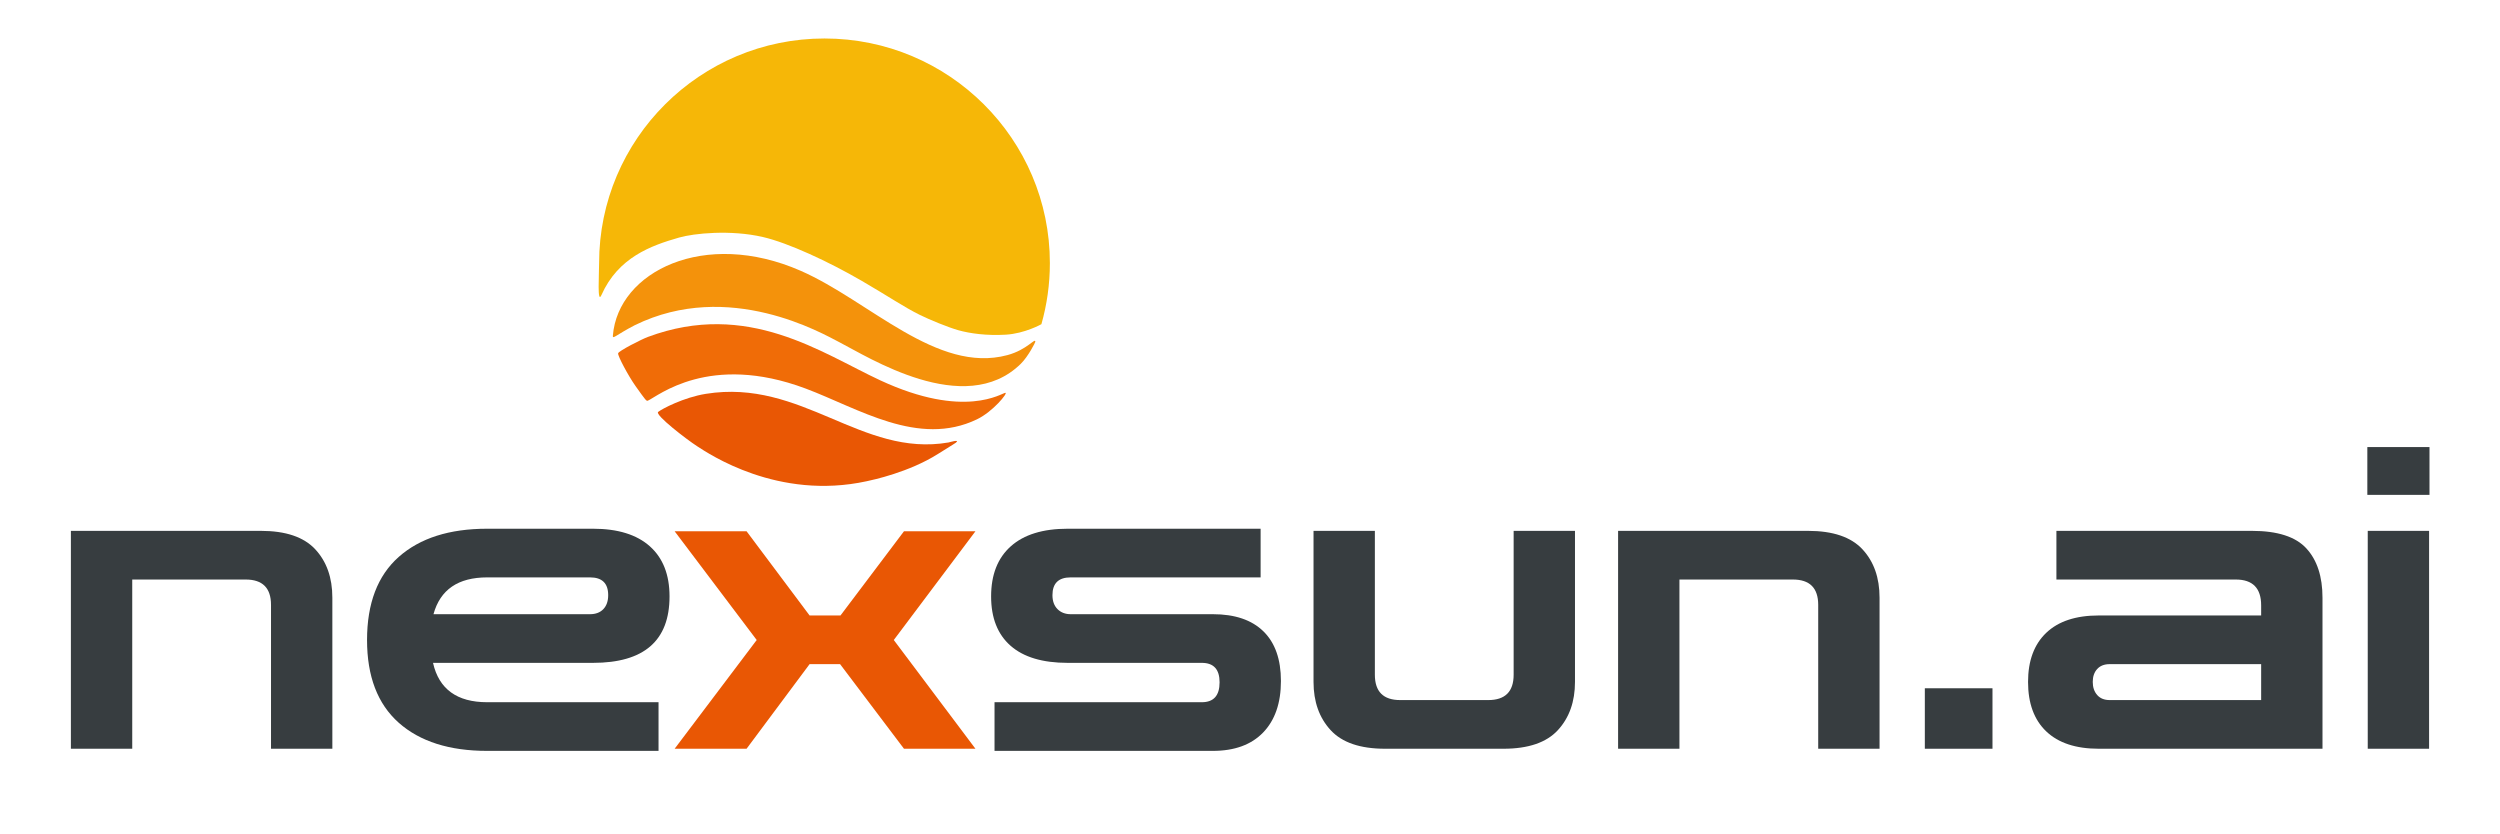
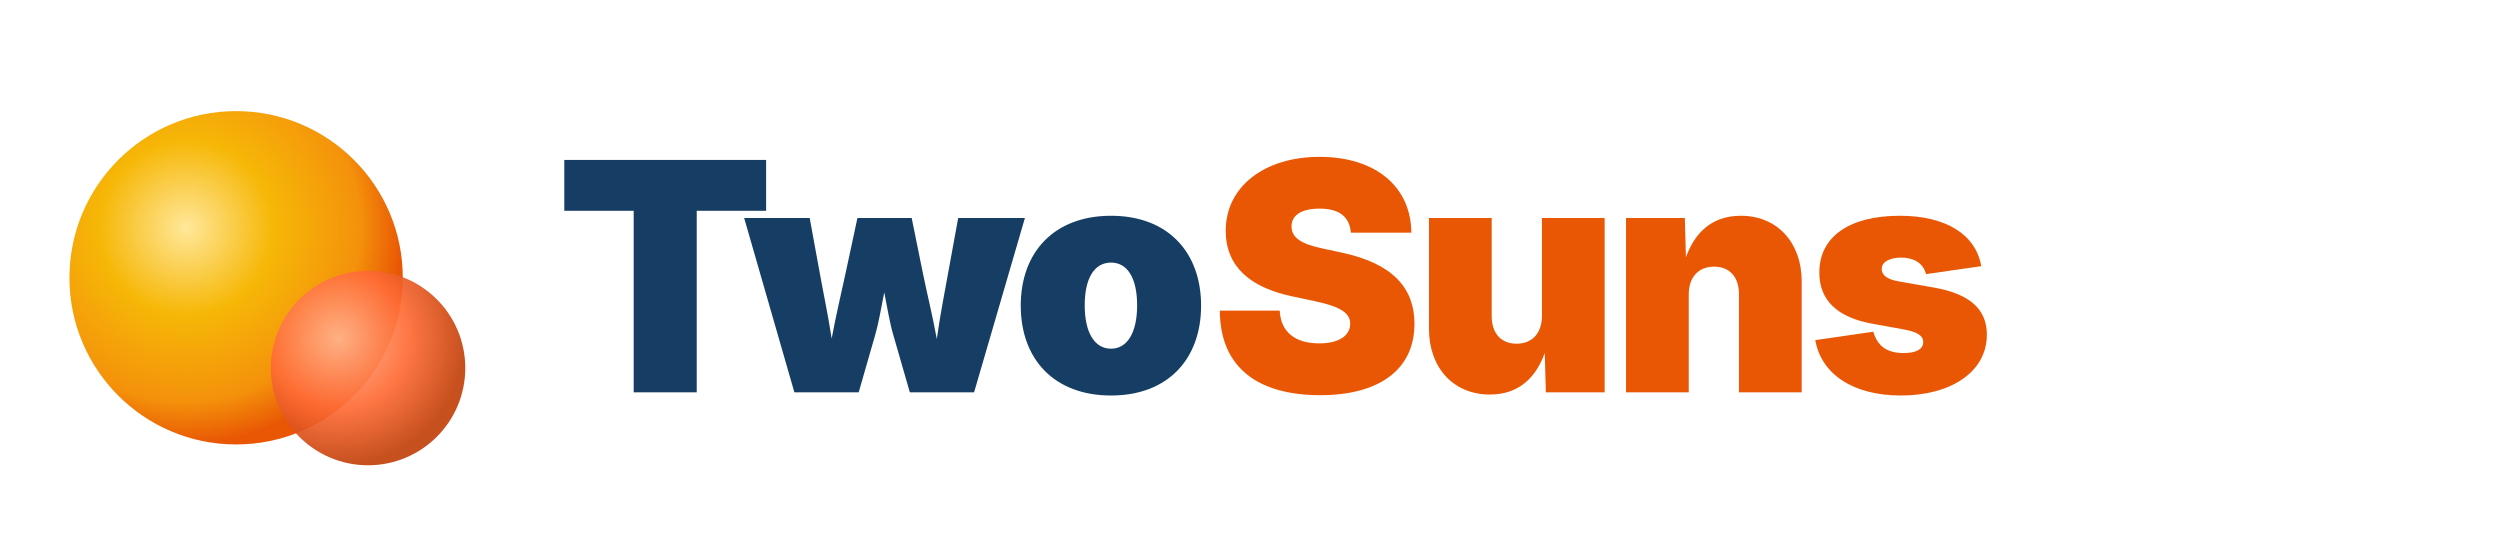
- <svg xmlns="http://www.w3.org/2000/svg" width="900" zoomAndPan="magnify" viewBox="0 0 675 225" height="300" preserveAspectRatio="xMidYMid meet" version="1.0">
+ <svg xmlns="http://www.w3.org/2000/svg" viewBox="0 0 720 160" width="720" height="160" preserveAspectRatio="xMidYMid meet">
  <defs>
-     <g />
-     <clipPath id="4bdebc92d5">
-       <path d="M 0 88 L 650.16 88 L 650.16 217 L 0 217 Z M 0 88 " clip-rule="nonzero" />
-     </clipPath>
-     <clipPath id="bb51d8171e">
-       <rect x="0" width="651" y="0" height="129" />
-     </clipPath>
-     <clipPath id="609ca18196">
-       <rect x="0" width="651" y="0" height="217" />
-     </clipPath>
+     <radialGradient id="sunA" cx="35%" cy="35%" r="65%">
+       <stop offset="0%" stop-color="#FFE89A" />
+       <stop offset="40%" stop-color="#F6B707" />
+       <stop offset="80%" stop-color="#F4920B" />
+       <stop offset="100%" stop-color="#E95704" />
+     </radialGradient>
+     <radialGradient id="sunB" cx="35%" cy="35%" r="65%">
+       <stop offset="0%" stop-color="#FFB48E" />
+       <stop offset="55%" stop-color="#FF6B35" />
+       <stop offset="100%" stop-color="#C2410C" />
+     </radialGradient>
  </defs>
-   <g transform="matrix(1, 0, 0, 1, 12, 8)">
-     <g clip-path="url(#609ca18196)">
-       <g clip-path="url(#4bdebc92d5)">
-         <g transform="matrix(1, 0, 0, 1, 0, 88)">
-           <g clip-path="url(#bb51d8171e)">
-             <g fill="#373d40" fill-opacity="1">
-               <g transform="translate(0.859925, 106.1608)">
-                 <g>
-                   <path d="M 6.281 0 L 6.281 -58.828 L 57.578 -58.828 C 64.273 -58.828 69.164 -57.172 72.25 -53.859 C 75.332 -50.547 76.875 -46.188 76.875 -40.781 L 76.875 0 L 60.312 0 L 60.312 -38.844 C 60.312 -43.406 58.031 -45.688 53.469 -45.688 L 22.844 -45.688 L 22.844 0 Z M 6.281 0 " />
-                 </g>
-               </g>
-             </g>
-             <g fill="#373d40" fill-opacity="1">
-               <g transform="translate(83.10164, 106.1608)">
-                 <g>
-                   <path d="M 36.438 0.578 C 26.238 0.578 18.281 -1.953 12.562 -7.016 C 6.852 -12.086 4 -19.535 4 -29.359 C 4 -39.254 6.852 -46.734 12.562 -51.797 C 18.281 -56.867 26.238 -59.406 36.438 -59.406 L 65 -59.406 C 71.695 -59.406 76.816 -57.82 80.359 -54.656 C 83.898 -51.5 85.672 -46.988 85.672 -41.125 C 85.672 -29.164 78.781 -23.188 65 -23.188 L 21.812 -23.188 C 23.414 -16.102 28.289 -12.562 36.438 -12.562 L 82.703 -12.562 L 82.703 0.578 Z M 36.438 -46.266 C 28.594 -46.266 23.758 -42.953 21.938 -36.328 L 64.203 -36.328 C 65.723 -36.328 66.922 -36.781 67.797 -37.688 C 68.672 -38.602 69.109 -39.863 69.109 -41.469 C 69.109 -44.664 67.473 -46.266 64.203 -46.266 Z M 36.438 -46.266 " />
-                 </g>
-               </g>
-             </g>
-             <g fill="#e95704" fill-opacity="1">
-               <g transform="translate(169.0113, 106.1608)">
-                 <g>
-                   <path d="M 1.141 0 L 23.297 -29.359 L 1.141 -58.719 L 20.562 -58.719 L 37.578 -35.984 L 45.922 -35.984 L 63.062 -58.719 L 82.359 -58.719 L 60.312 -29.359 L 82.359 0 L 63.062 0 L 45.812 -22.844 L 37.578 -22.844 L 20.562 0 Z M 1.141 0 " />
-                 </g>
-               </g>
-             </g>
-             <g fill="#373d40" fill-opacity="1">
-               <g transform="translate(252.1787, 106.1608)">
-                 <g>
-                   <path d="M 4.344 0.578 L 4.344 -12.562 L 60.312 -12.562 C 63.508 -12.562 65.109 -14.352 65.109 -17.938 C 65.109 -21.438 63.508 -23.188 60.312 -23.188 L 24.109 -23.188 C 17.328 -23.188 12.18 -24.727 8.672 -27.812 C 5.172 -30.895 3.422 -35.332 3.422 -41.125 C 3.422 -46.988 5.191 -51.5 8.734 -54.656 C 12.273 -57.82 17.398 -59.406 24.109 -59.406 L 76.188 -59.406 L 76.188 -46.266 L 24.906 -46.266 C 21.625 -46.266 19.984 -44.664 19.984 -41.469 C 19.984 -39.863 20.441 -38.602 21.359 -37.688 C 22.273 -36.781 23.457 -36.328 24.906 -36.328 L 63.281 -36.328 C 69.227 -36.328 73.781 -34.785 76.938 -31.703 C 80.094 -28.617 81.672 -24.145 81.672 -18.281 C 81.672 -12.344 80.07 -7.711 76.875 -4.391 C 73.676 -1.078 69.145 0.578 63.281 0.578 Z M 4.344 0.578 " />
-                 </g>
-               </g>
-             </g>
-             <g fill="#373d40" fill-opacity="1">
-               <g transform="translate(336.9333, 106.1608)">
-                 <g>
-                   <path d="M 25.016 0 C 18.316 0 13.426 -1.672 10.344 -5.016 C 7.258 -8.367 5.719 -12.711 5.719 -18.047 L 5.719 -58.828 L 22.281 -58.828 L 22.281 -19.984 C 22.281 -15.422 24.562 -13.141 29.125 -13.141 L 52.891 -13.141 C 57.461 -13.141 59.75 -15.422 59.75 -19.984 L 59.75 -58.828 L 76.312 -58.828 L 76.312 -18.047 C 76.312 -12.711 74.77 -8.367 71.688 -5.016 C 68.602 -1.672 63.707 0 57 0 Z M 25.016 0 " />
-                 </g>
-               </g>
-             </g>
-             <g fill="#373d40" fill-opacity="1">
-               <g transform="translate(418.6039, 106.1608)">
-                 <g>
-                   <path d="M 6.281 0 L 6.281 -58.828 L 57.578 -58.828 C 64.273 -58.828 69.164 -57.172 72.25 -53.859 C 75.332 -50.547 76.875 -46.188 76.875 -40.781 L 76.875 0 L 60.312 0 L 60.312 -38.844 C 60.312 -43.406 58.031 -45.688 53.469 -45.688 L 22.844 -45.688 L 22.844 0 Z M 6.281 0 " />
-                 </g>
-               </g>
-             </g>
-             <g fill="#373d40" fill-opacity="1">
-               <g transform="translate(500.8456, 106.1608)">
-                 <g>
-                   <path d="M 6.859 0 L 6.859 -16.328 L 25.125 -16.328 L 25.125 0 Z M 6.859 0 " />
-                 </g>
-               </g>
-             </g>
-             <g fill="#373d40" fill-opacity="1">
-               <g transform="translate(532.7143, 106.1608)">
-                 <g>
-                   <path d="M 21.938 0 C 15.77 0 11.047 -1.562 7.766 -4.688 C 4.492 -7.812 2.859 -12.266 2.859 -18.047 C 2.859 -23.754 4.492 -28.172 7.766 -31.297 C 11.047 -34.422 15.77 -35.984 21.938 -35.984 L 65.797 -35.984 L 65.797 -38.719 C 65.797 -43.363 63.508 -45.688 58.938 -45.688 L 10.516 -45.688 L 10.516 -58.828 L 63.281 -58.828 C 70.219 -58.828 75.129 -57.242 78.016 -54.078 C 80.91 -50.922 82.359 -46.488 82.359 -40.781 L 82.359 0 Z M 24.906 -13.141 L 65.797 -13.141 L 65.797 -22.844 L 24.906 -22.844 C 23.457 -22.844 22.332 -22.406 21.531 -21.531 C 20.727 -20.656 20.328 -19.492 20.328 -18.047 C 20.328 -16.598 20.727 -15.414 21.531 -14.5 C 22.332 -13.594 23.457 -13.141 24.906 -13.141 Z M 24.906 -13.141 " />
-                 </g>
-               </g>
-             </g>
-             <g fill="#373d40" fill-opacity="1">
-               <g transform="translate(621.0099, 106.1608)">
-                 <g>
-                   <path d="M 6.281 0 L 6.281 -58.828 L 22.844 -58.828 L 22.844 0 Z M 6.172 -68.547 L 6.172 -81.453 L 22.953 -81.453 L 22.953 -68.547 Z M 6.172 -68.547 " />
-                 </g>
-               </g>
-             </g>
-           </g>
-         </g>
-       </g>
-       <path fill="#f6b707" d="M 149.758 63.035 C 149.758 29.566 177.023 2.391 210.609 2.391 C 244.195 2.391 271.465 29.566 271.465 63.035 C 271.465 68.75 270.668 74.285 269.18 79.531 C 269.18 79.531 264.699 82.062 259.555 82.363 C 254.41 82.664 249.91 82.047 246.762 81.164 C 244.023 80.398 238.945 78.301 236.387 77.039 C 232.016 74.879 227.926 72.043 220.703 67.848 C 211.645 62.586 200.781 57.57 194.004 56 C 185.219 53.961 175.316 55.004 171.352 56.141 C 163.773 58.312 154.891 61.496 150.375 71.691 C 149.219 74.305 149.758 65.973 149.758 63.035 Z M 149.758 63.035 " fill-opacity="1" fill-rule="evenodd" />
-       <path fill="#f4920b" d="M 159.406 79.797 C 154.109 82.547 153.379 83.742 153.477 82.586 C 154.895 65.34 178.191 53.711 204.203 65.121 C 222.766 73.266 240.992 92.984 259.988 87.883 C 265.406 86.426 267.551 83.039 267.535 84.285 C 267.531 84.449 265.641 88.238 263.594 90.246 C 248.449 105.082 222.277 88.301 214.617 84.391 C 210.164 82.117 184.84 67.332 159.406 79.797 Z M 159.406 79.797 " fill-opacity="1" fill-rule="evenodd" />
-       <path fill="#f06c07" d="M 159.613 96.262 C 157.684 93.555 154.734 88.047 154.895 87.387 C 155.043 86.754 161.156 83.633 162.926 82.973 C 189.895 72.926 209.859 87.34 225.648 94.68 C 248.504 105.301 258.527 98.09 259.457 98.055 C 260.242 98.027 256.125 103.125 251.785 105.215 C 235.953 112.84 219.75 102.234 205.496 96.898 C 179.496 87.168 165.605 99 162.926 100.18 C 162.531 100.352 162.344 100.098 159.613 96.262 Z M 159.613 96.262 " fill-opacity="1" fill-rule="evenodd" />
-       <path fill="#e95704" d="M 222.02 121.93 C 198.004 127.168 179.379 114.512 176.211 112.473 C 173.41 110.668 164.738 104 165.699 103.223 C 166.699 102.414 172.566 99.301 178.586 98.336 C 204.574 94.164 220.527 115.523 244.117 111.465 C 244.23 111.445 247.391 110.484 246.074 111.531 C 245.715 111.82 245.684 111.766 241.219 114.586 C 233.418 119.512 223.629 121.59 222.02 121.93 Z M 222.02 121.93 " fill-opacity="1" fill-rule="evenodd" />
-     </g>
-   </g>
+   <circle cx="68" cy="80" r="48" fill="url(#sunA)" />
+   <circle cx="106" cy="106" r="28" fill="url(#sunB)" opacity="0.92" />
+   <text x="160" y="113" font-family="-apple-system, BlinkMacSystemFont, 'Inter', 'Segoe UI', sans-serif" font-size="92" font-weight="900" fill="#163E64" letter-spacing="-3">Two<tspan fill="#E95704">Suns</tspan>
+   </text>
</svg>
